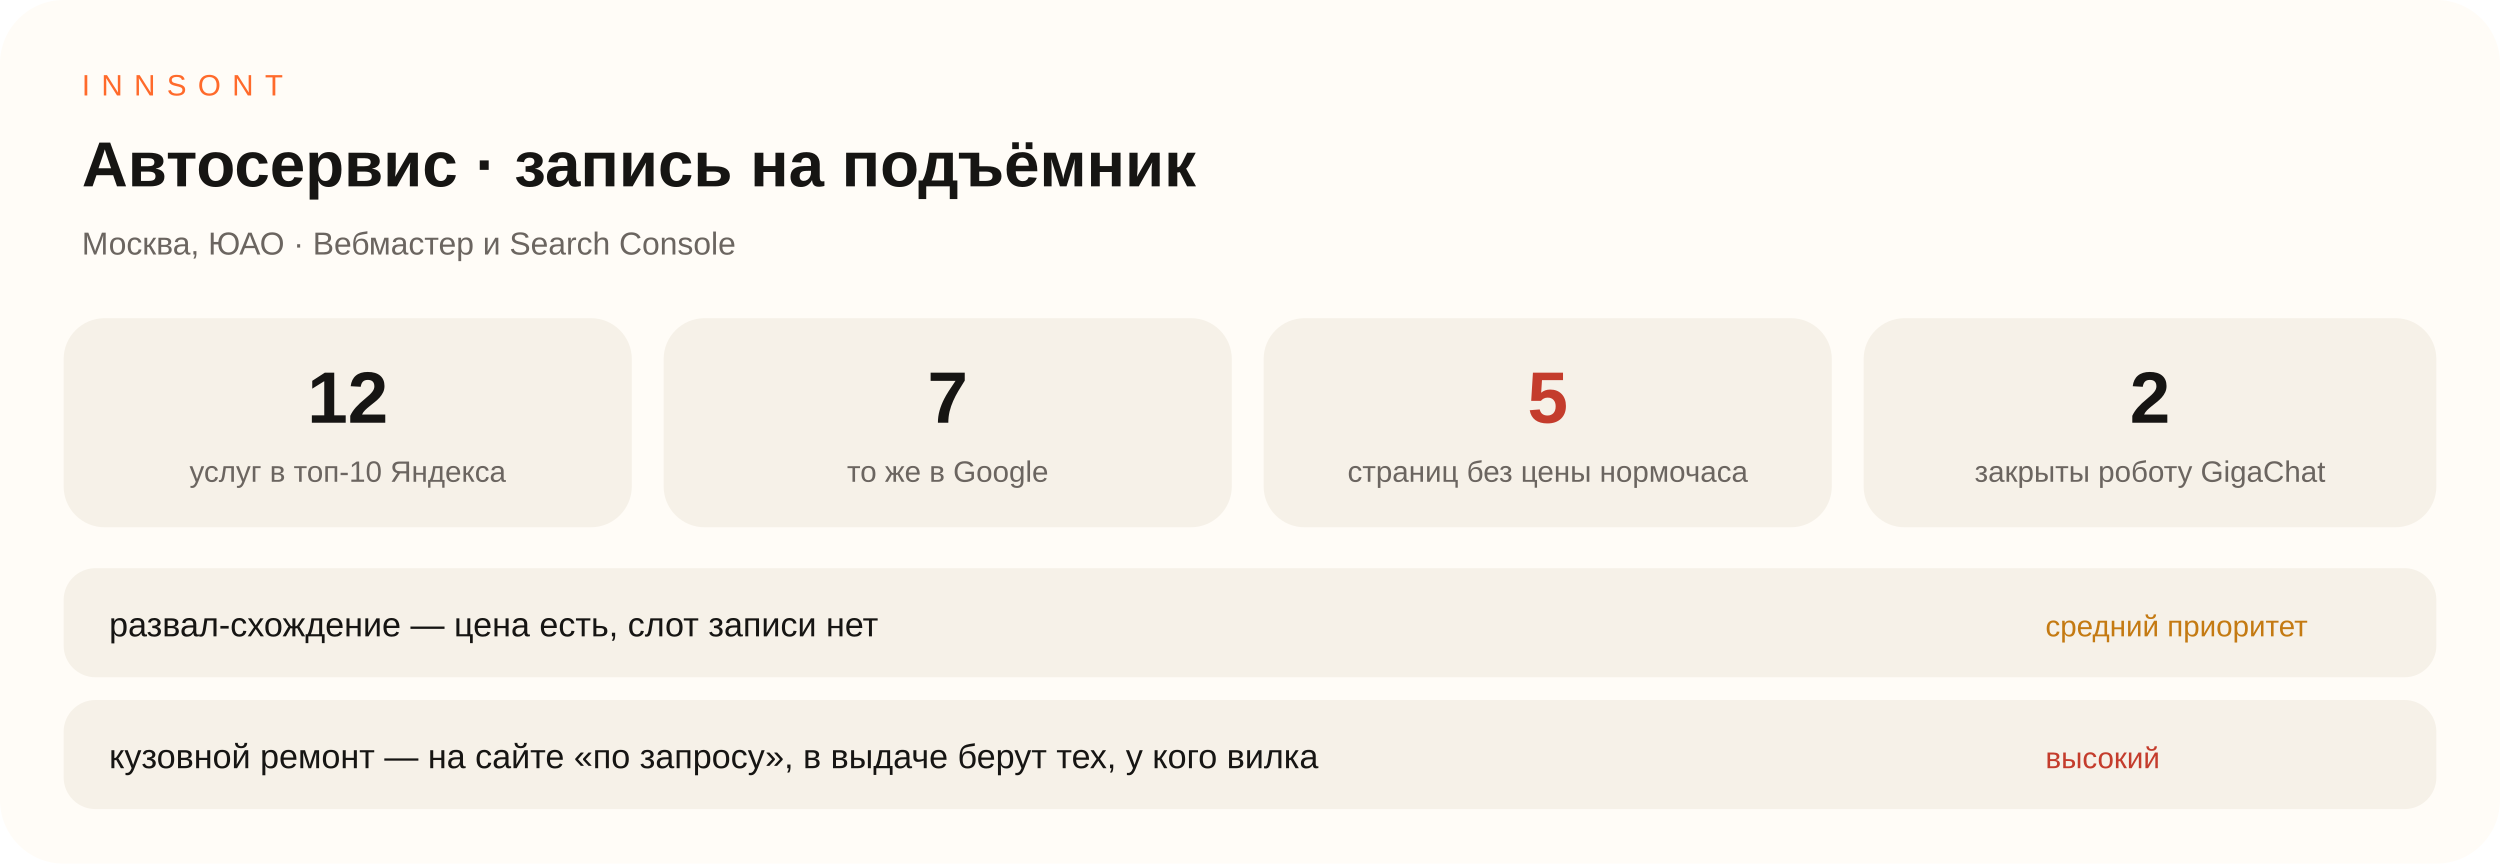
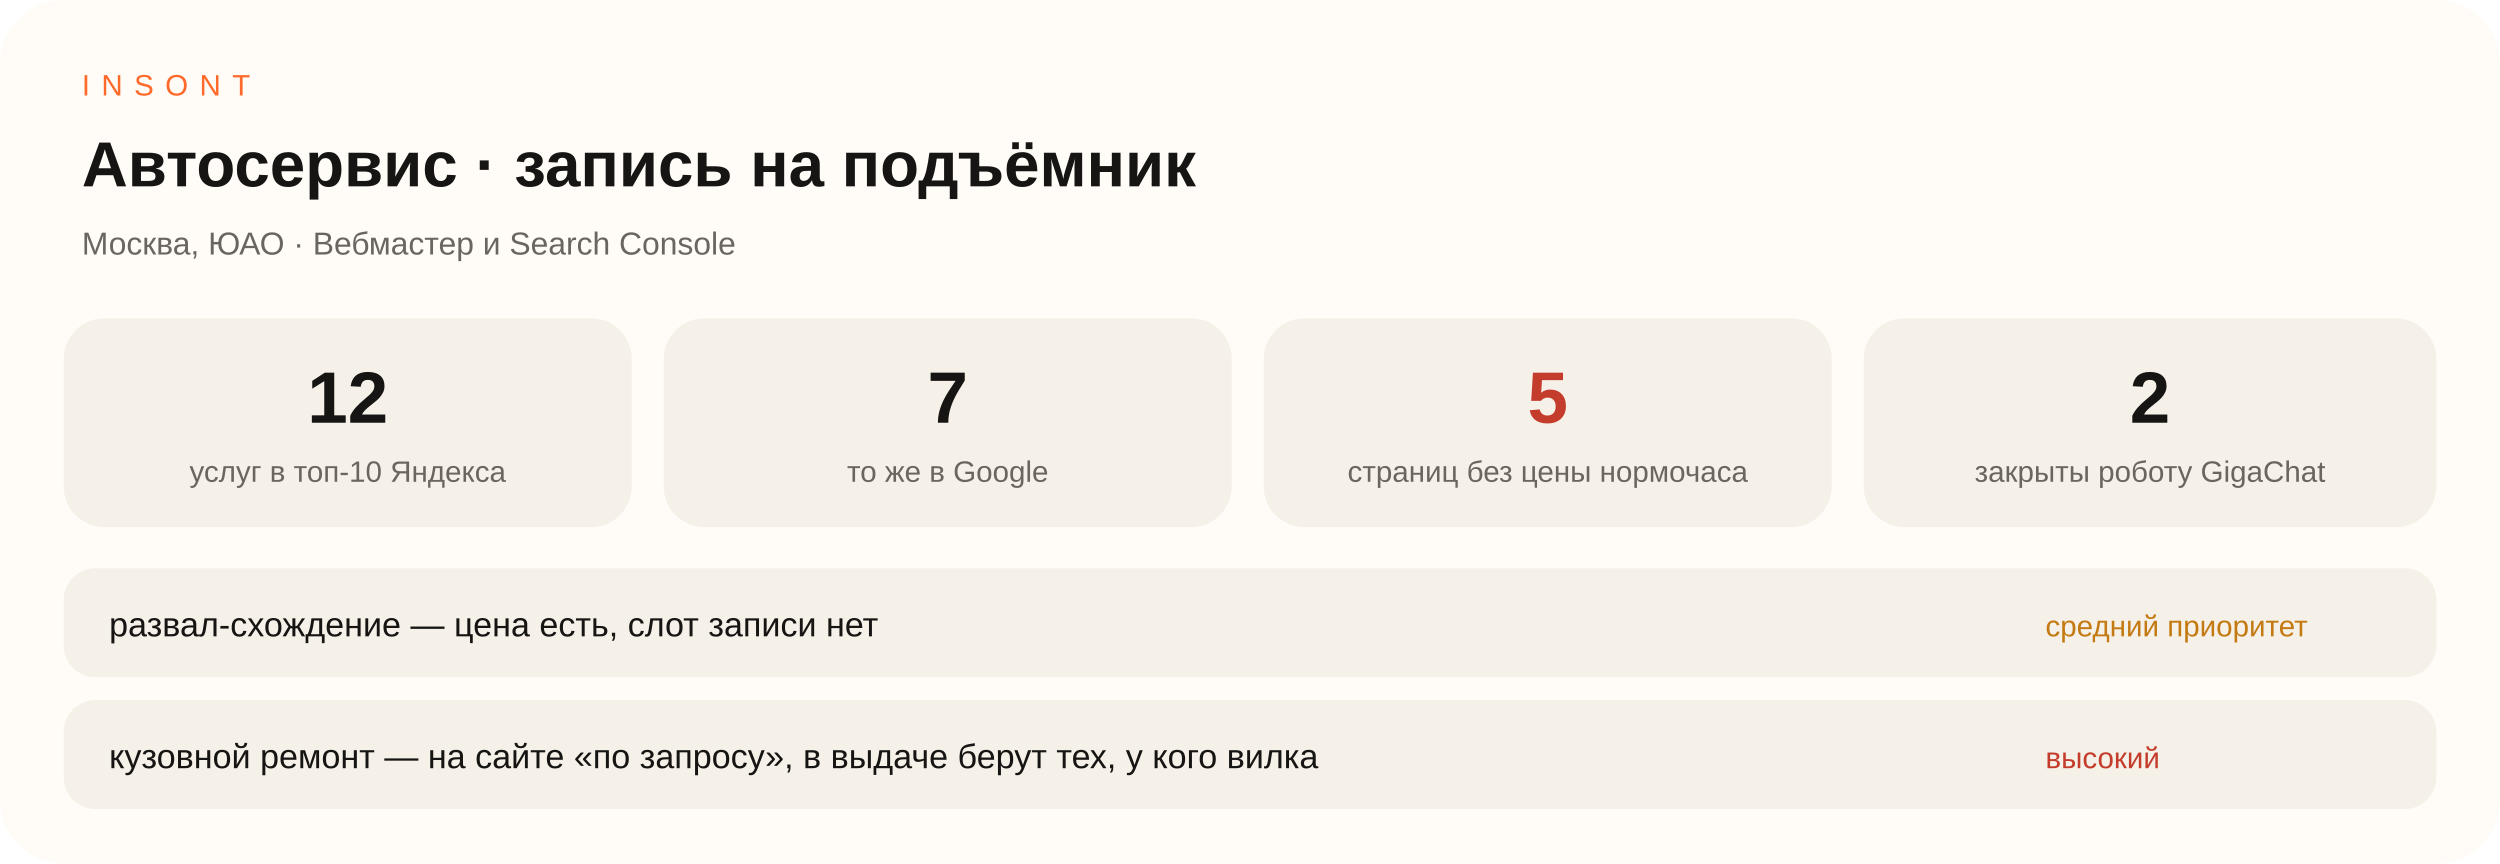
<svg xmlns="http://www.w3.org/2000/svg" viewBox="0 0 1100 380" role="img" aria-labelledby="t">
  <rect width="1100" height="380" rx="28" fill="#fffcf7" />
-   <text x="36" y="42" font-family="Arial, Helvetica, sans-serif" font-size="13" letter-spacing="5" fill="#ff6a2b">INNSONT</text>
+   <text x="36" y="42" font-family="Arial, Helvetica, sans-serif" font-size="13" letter-spacing="5" fill="#ff6a2b">INSONT</text>
  <text x="36" y="82" font-family="Arial, Helvetica, sans-serif" font-size="28" font-weight="700" fill="#161513">Автосервис · запись на подъёмник</text>
  <text x="36" y="112" font-family="Arial, Helvetica, sans-serif" font-size="14" fill="#6b6560">Москва, ЮАО · Вебмастер и Search Console</text>
  <g font-family="Arial, Helvetica, sans-serif">
    <rect x="28" y="140" width="250" height="92" rx="18" fill="#f6f1e8" />
    <text x="153" y="186" text-anchor="middle" font-size="32" font-weight="700" fill="#161513">12</text>
    <text x="153" y="212" text-anchor="middle" font-size="13" fill="#6b6560">услуг в топ-10 Яндекса</text>
    <rect x="292" y="140" width="250" height="92" rx="18" fill="#f6f1e8" />
    <text x="417" y="186" text-anchor="middle" font-size="32" font-weight="700" fill="#161513">7</text>
    <text x="417" y="212" text-anchor="middle" font-size="13" fill="#6b6560">то же в Google</text>
    <rect x="556" y="140" width="250" height="92" rx="18" fill="#f6f1e8" />
    <text x="681" y="186" text-anchor="middle" font-size="32" font-weight="700" fill="#c43c2c">5</text>
    <text x="681" y="212" text-anchor="middle" font-size="13" fill="#6b6560">страниц без цены нормочаса</text>
    <rect x="820" y="140" width="252" height="92" rx="18" fill="#f6f1e8" />
    <text x="946" y="186" text-anchor="middle" font-size="32" font-weight="700" fill="#161513">2</text>
    <text x="946" y="212" text-anchor="middle" font-size="13" fill="#6b6560">закрыты роботу GigaChat</text>
    <rect x="28" y="250" width="1044" height="48" rx="14" fill="#f6f1e8" />
    <text x="48" y="280" font-size="15" fill="#161513">развал-схождение — цена есть, слот записи нет</text>
    <text x="900" y="280" font-size="13" fill="#c47a12">средний приоритет</text>
    <rect x="28" y="308" width="1044" height="48" rx="14" fill="#f6f1e8" />
    <text x="48" y="338" font-size="15" fill="#161513">кузовной ремонт — на сайте «по запросу», в выдаче берут тех, у кого вилка</text>
    <text x="900" y="338" font-size="13" fill="#c43c2c">высокий</text>
  </g>
</svg>
